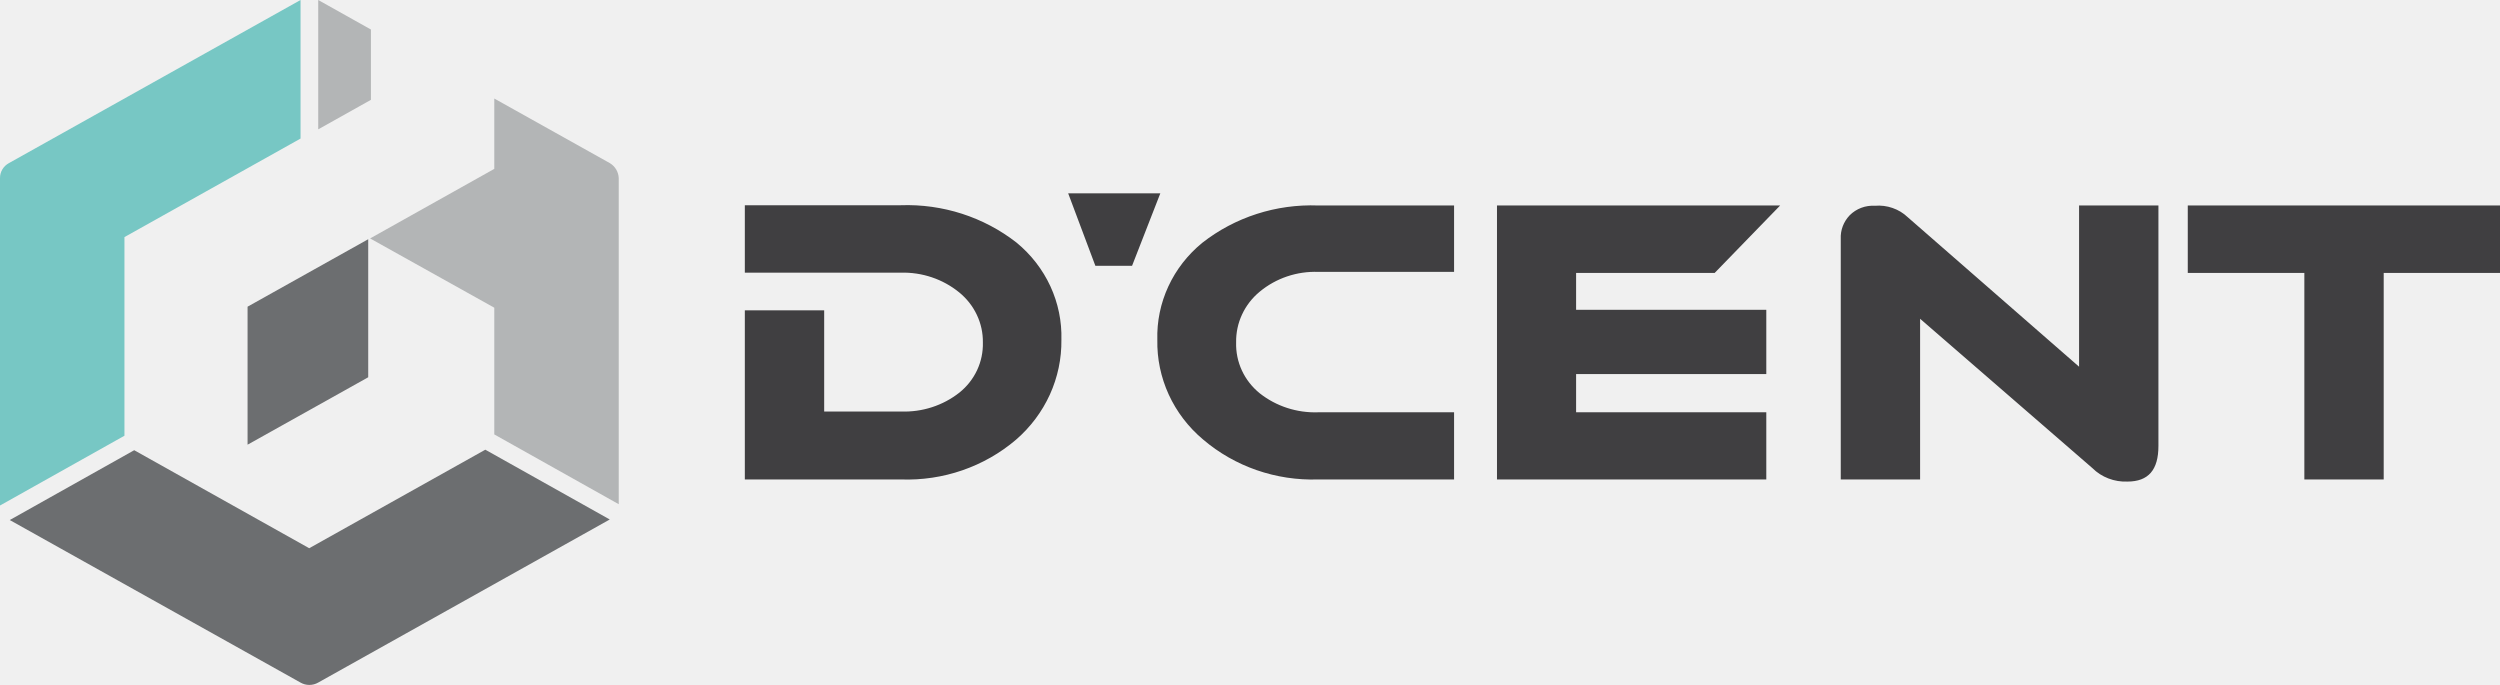
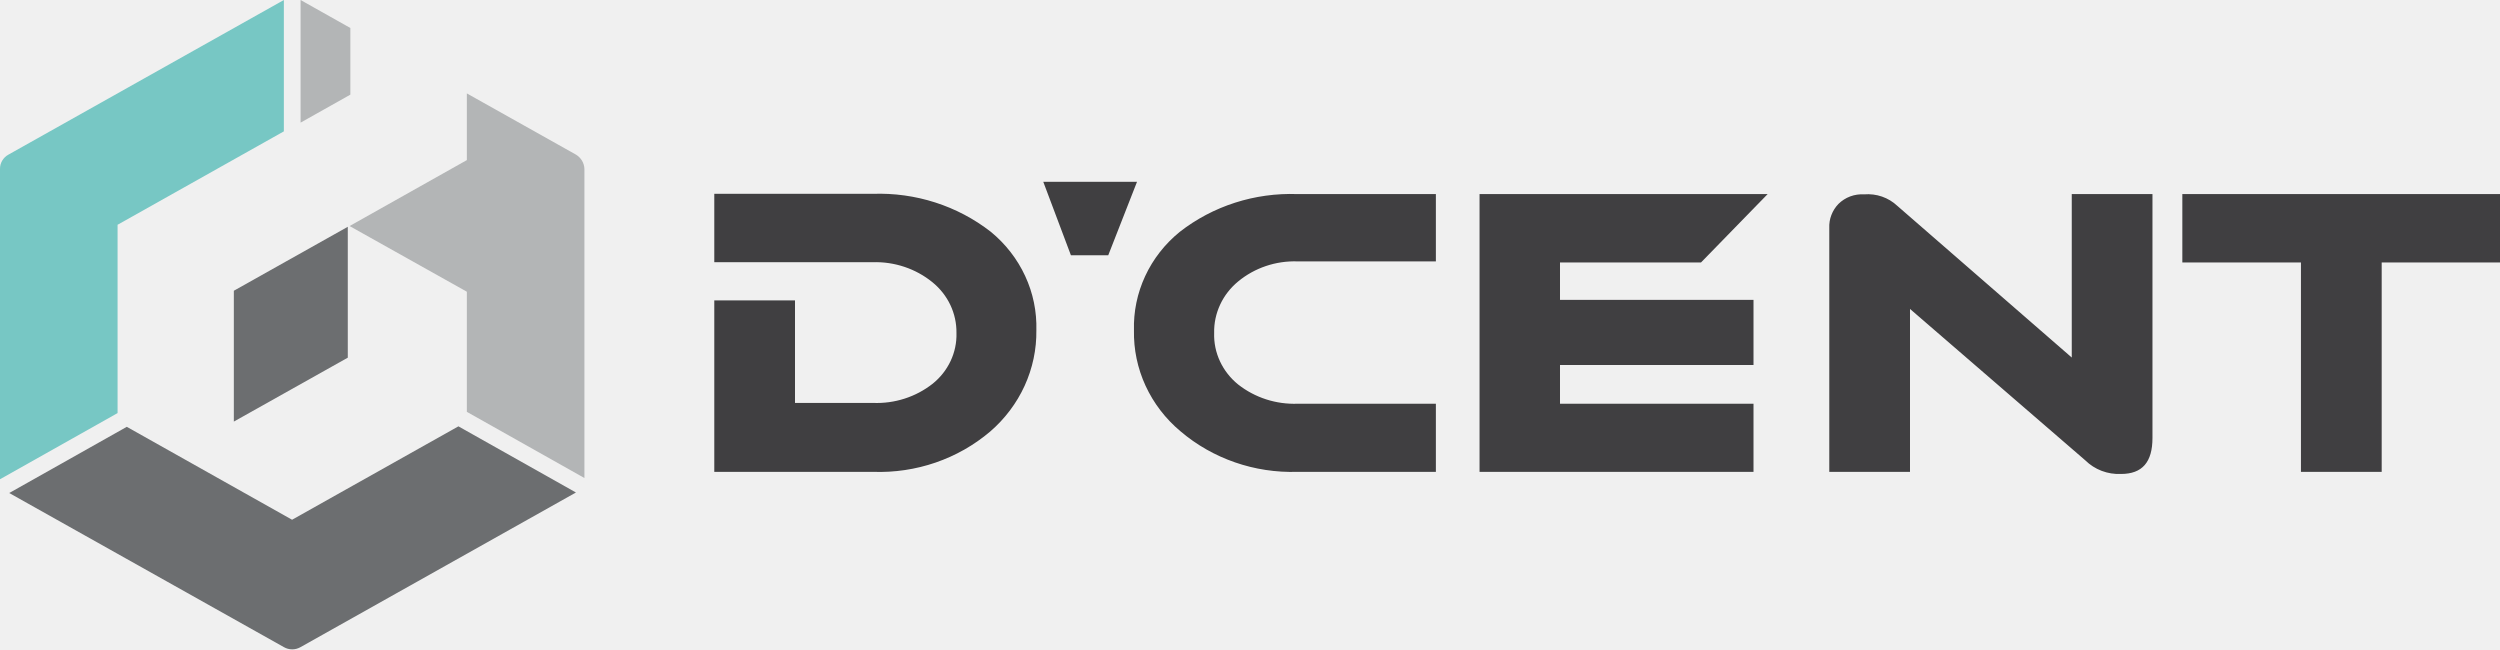
- <svg xmlns="http://www.w3.org/2000/svg" width="73" height="20" viewBox="0 0 73 20" fill="none">
+ <svg xmlns="http://www.w3.org/2000/svg" width="77" height="20" viewBox="0 0 77 20" fill="none">
  <g clip-path="url(#clip0_1506_37863)">
-     <path d="M30.993 9.923C31.008 9.385 30.898 8.851 30.672 8.36C30.445 7.868 30.107 7.433 29.684 7.085C28.727 6.337 27.524 5.949 26.296 5.993H21.749V7.962H26.296C26.921 7.943 27.531 8.148 28.01 8.539C28.229 8.718 28.405 8.941 28.524 9.194C28.644 9.447 28.704 9.722 28.7 10C28.707 10.278 28.65 10.554 28.532 10.807C28.414 11.06 28.238 11.284 28.017 11.462C27.535 11.843 26.925 12.04 26.304 12.016H24.066V9.062H21.749V14H26.304C27.537 14.045 28.741 13.63 29.668 12.839C30.091 12.473 30.428 12.023 30.657 11.52C30.885 11.017 31 10.473 30.993 9.923ZM33.794 9.923C33.783 10.473 33.897 11.018 34.127 11.521C34.357 12.023 34.699 12.471 35.127 12.831C36.054 13.623 37.257 14.041 38.491 14H42.459V12.039H38.491C37.872 12.061 37.266 11.864 36.785 11.485C36.562 11.304 36.383 11.077 36.264 10.82C36.144 10.562 36.087 10.282 36.095 10C36.09 9.719 36.148 9.439 36.268 9.183C36.387 8.926 36.564 8.698 36.785 8.516C37.26 8.123 37.868 7.917 38.491 7.939H42.459V6H38.491C37.263 5.954 36.059 6.342 35.103 7.093C34.68 7.439 34.342 7.873 34.116 8.363C33.889 8.853 33.779 9.386 33.794 9.923ZM63.026 6H60.709V10.708L55.702 6.339C55.577 6.22 55.427 6.13 55.263 6.073C55.099 6.016 54.924 5.993 54.75 6.008C54.613 6 54.477 6.02 54.349 6.068C54.222 6.116 54.107 6.19 54.012 6.285C53.923 6.378 53.854 6.487 53.809 6.605C53.764 6.724 53.744 6.851 53.75 6.977V14H56.067V9.308L61.098 13.669C61.23 13.801 61.39 13.904 61.566 13.971C61.743 14.039 61.932 14.07 62.121 14.062C62.732 14.062 63.026 13.723 63.026 13.023V6ZM73 6H63.883V7.969H67.287V14H69.604V7.969H73V6Z" fill="#403F41" />
-     <path d="M50.068 7.97L51.98 6H43.712V14H51.576V12.039H46.022V10.923H51.576V9.046H46.022V7.97H50.068ZM33.056 7.762H31.985L31.191 5.646H33.881L33.056 7.762Z" fill="#403F41" />
-     <path d="M9.292 3.777L10.831 2.915V0.862L9.292 0V3.777Z" fill="#B3B5B6" />
-     <path d="M3.634 12.723V6.923L8.776 4.046V0L0.262 4.762C0.182 4.805 0.115 4.869 0.069 4.946C0.023 5.023 -0.001 5.111 1.08649e-05 5.2V14.761L3.634 12.723Z" fill="#77C7C4" />
-     <path d="M14.171 13.131L9.029 16.008L3.919 13.146L0.285 15.185L8.775 19.931C8.853 19.976 8.942 20 9.033 20C9.124 20 9.213 19.976 9.291 19.931L17.805 15.169L14.171 13.131Z" fill="#6C6E70" />
-     <path d="M17.805 4.762L14.433 2.877V4.931L10.807 6.962L14.433 8.985V12.685L18.067 14.723V5.2C18.064 5.112 18.038 5.026 17.993 4.949C17.947 4.873 17.883 4.808 17.805 4.762Z" fill="#B3B5B6" />
-     <path d="M7.229 8.955V12.985L10.752 11.016V6.985L7.229 8.955Z" fill="#6C6E70" />
+     <path d="M31.92 10.173C31.936 9.598 31.819 9.026 31.575 8.501C31.332 7.976 30.97 7.51 30.515 7.138C29.488 6.338 28.197 5.923 26.879 5.97H22V8.076H26.879C27.55 8.055 28.205 8.275 28.718 8.692C28.954 8.884 29.143 9.123 29.271 9.393C29.399 9.664 29.463 9.958 29.459 10.255C29.468 10.552 29.406 10.847 29.279 11.118C29.152 11.389 28.963 11.628 28.727 11.818C28.209 12.226 27.555 12.437 26.888 12.41H24.486V9.252H22V14.533H26.888C28.212 14.581 29.504 14.136 30.498 13.291C30.952 12.899 31.314 12.418 31.559 11.881C31.804 11.343 31.928 10.761 31.92 10.173ZM34.926 10.173C34.914 10.761 35.036 11.344 35.283 11.881C35.531 12.419 35.897 12.897 36.357 13.282C37.351 14.129 38.643 14.576 39.967 14.533H44.225V12.435H39.967C39.303 12.459 38.652 12.248 38.136 11.843C37.897 11.65 37.705 11.406 37.577 11.132C37.448 10.857 37.386 10.557 37.396 10.255C37.389 9.954 37.453 9.656 37.581 9.381C37.709 9.106 37.899 8.863 38.136 8.668C38.645 8.248 39.298 8.028 39.967 8.051H44.225V5.978H39.967C38.649 5.929 37.356 6.344 36.331 7.146C35.877 7.516 35.514 7.981 35.271 8.505C35.028 9.029 34.91 9.599 34.926 10.173V10.173ZM66.296 5.978H63.81V11.012L58.437 6.34C58.303 6.214 58.142 6.116 57.966 6.055C57.789 5.994 57.602 5.971 57.415 5.986C57.269 5.977 57.122 5.999 56.985 6.05C56.849 6.101 56.725 6.181 56.623 6.282C56.528 6.382 56.454 6.498 56.406 6.625C56.357 6.752 56.336 6.887 56.342 7.023V14.533H58.828V9.515L64.227 14.179C64.369 14.319 64.541 14.43 64.73 14.502C64.919 14.574 65.122 14.607 65.326 14.598C65.981 14.598 66.296 14.236 66.296 13.488V5.978ZM77 5.978H67.216V8.084H70.869V14.533H73.356V8.084H77V5.978Z" fill="#403F41" />
+     <path d="M52.391 8.084L54.443 5.978H45.57V14.533H54.008V12.435H48.048V11.243H54.008V9.236H48.048V8.084H52.391ZM34.134 7.862H32.984L32.133 5.6H35.02L34.134 7.862Z" fill="#403F41" />
+     <path d="M9.258 3.777L10.791 2.915V0.862L9.258 0V3.777Z" fill="#B3B5B6" />
+     <path d="M3.621 12.723V6.923L8.743 4.046V0L0.261 4.762C0.181 4.805 0.115 4.869 0.069 4.946C0.023 5.023 -0.001 5.111 1.08246e-05 5.2V14.761L3.621 12.723V12.723Z" fill="#77C7C4" />
+     <path d="M14.119 13.131L8.996 16.008L3.905 13.146L0.284 15.185L8.743 19.931C8.82 19.976 8.909 20 9 20C9.09 20 9.179 19.976 9.257 19.931L17.739 15.169L14.119 13.131Z" fill="#6C6E70" />
+     <path d="M17.739 4.762L14.379 2.877V4.931L10.767 6.962L14.379 8.985V12.685L18 14.723V5.2C17.997 5.112 17.971 5.026 17.926 4.949C17.88 4.873 17.816 4.808 17.739 4.762V4.762Z" fill="#B3B5B6" />
+     <path d="M7.202 8.955V12.985L10.712 11.016V6.985L7.202 8.955Z" fill="#6C6E70" />
  </g>
  <defs>
    <clipPath id="clip0_1506_37863">
-       <rect width="73" height="20" fill="white" />
+       <rect width="77" height="20" fill="white" />
    </clipPath>
  </defs>
</svg>
